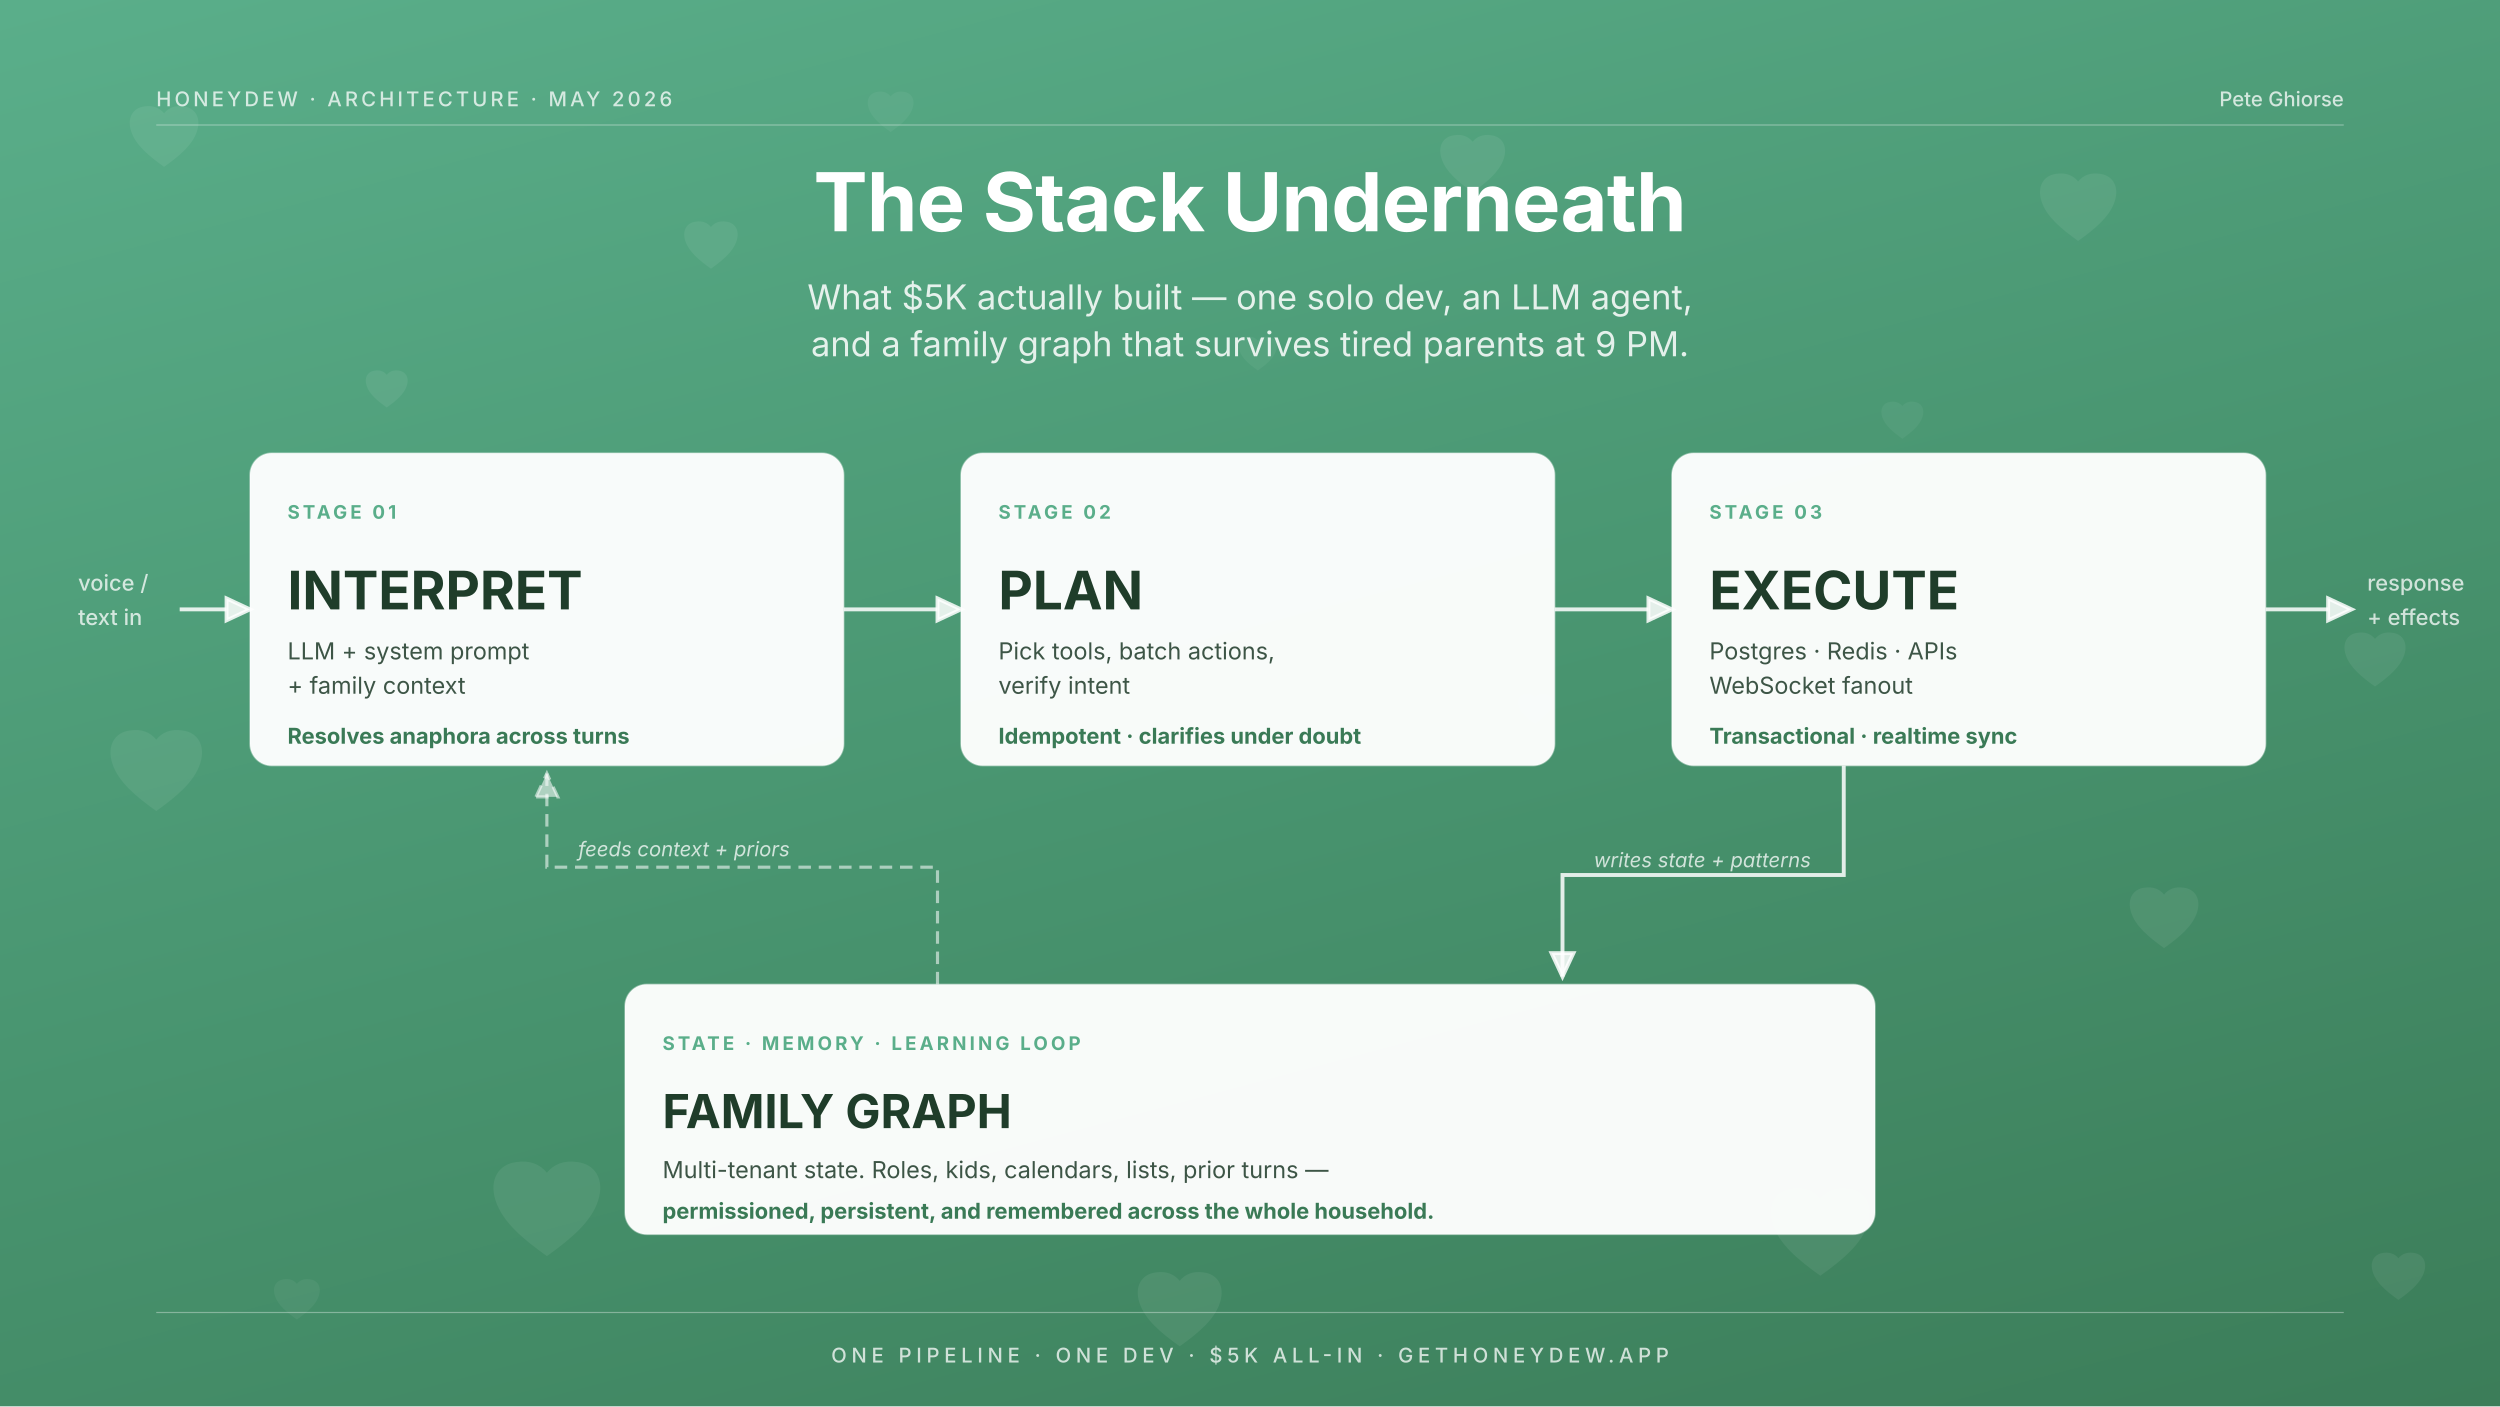
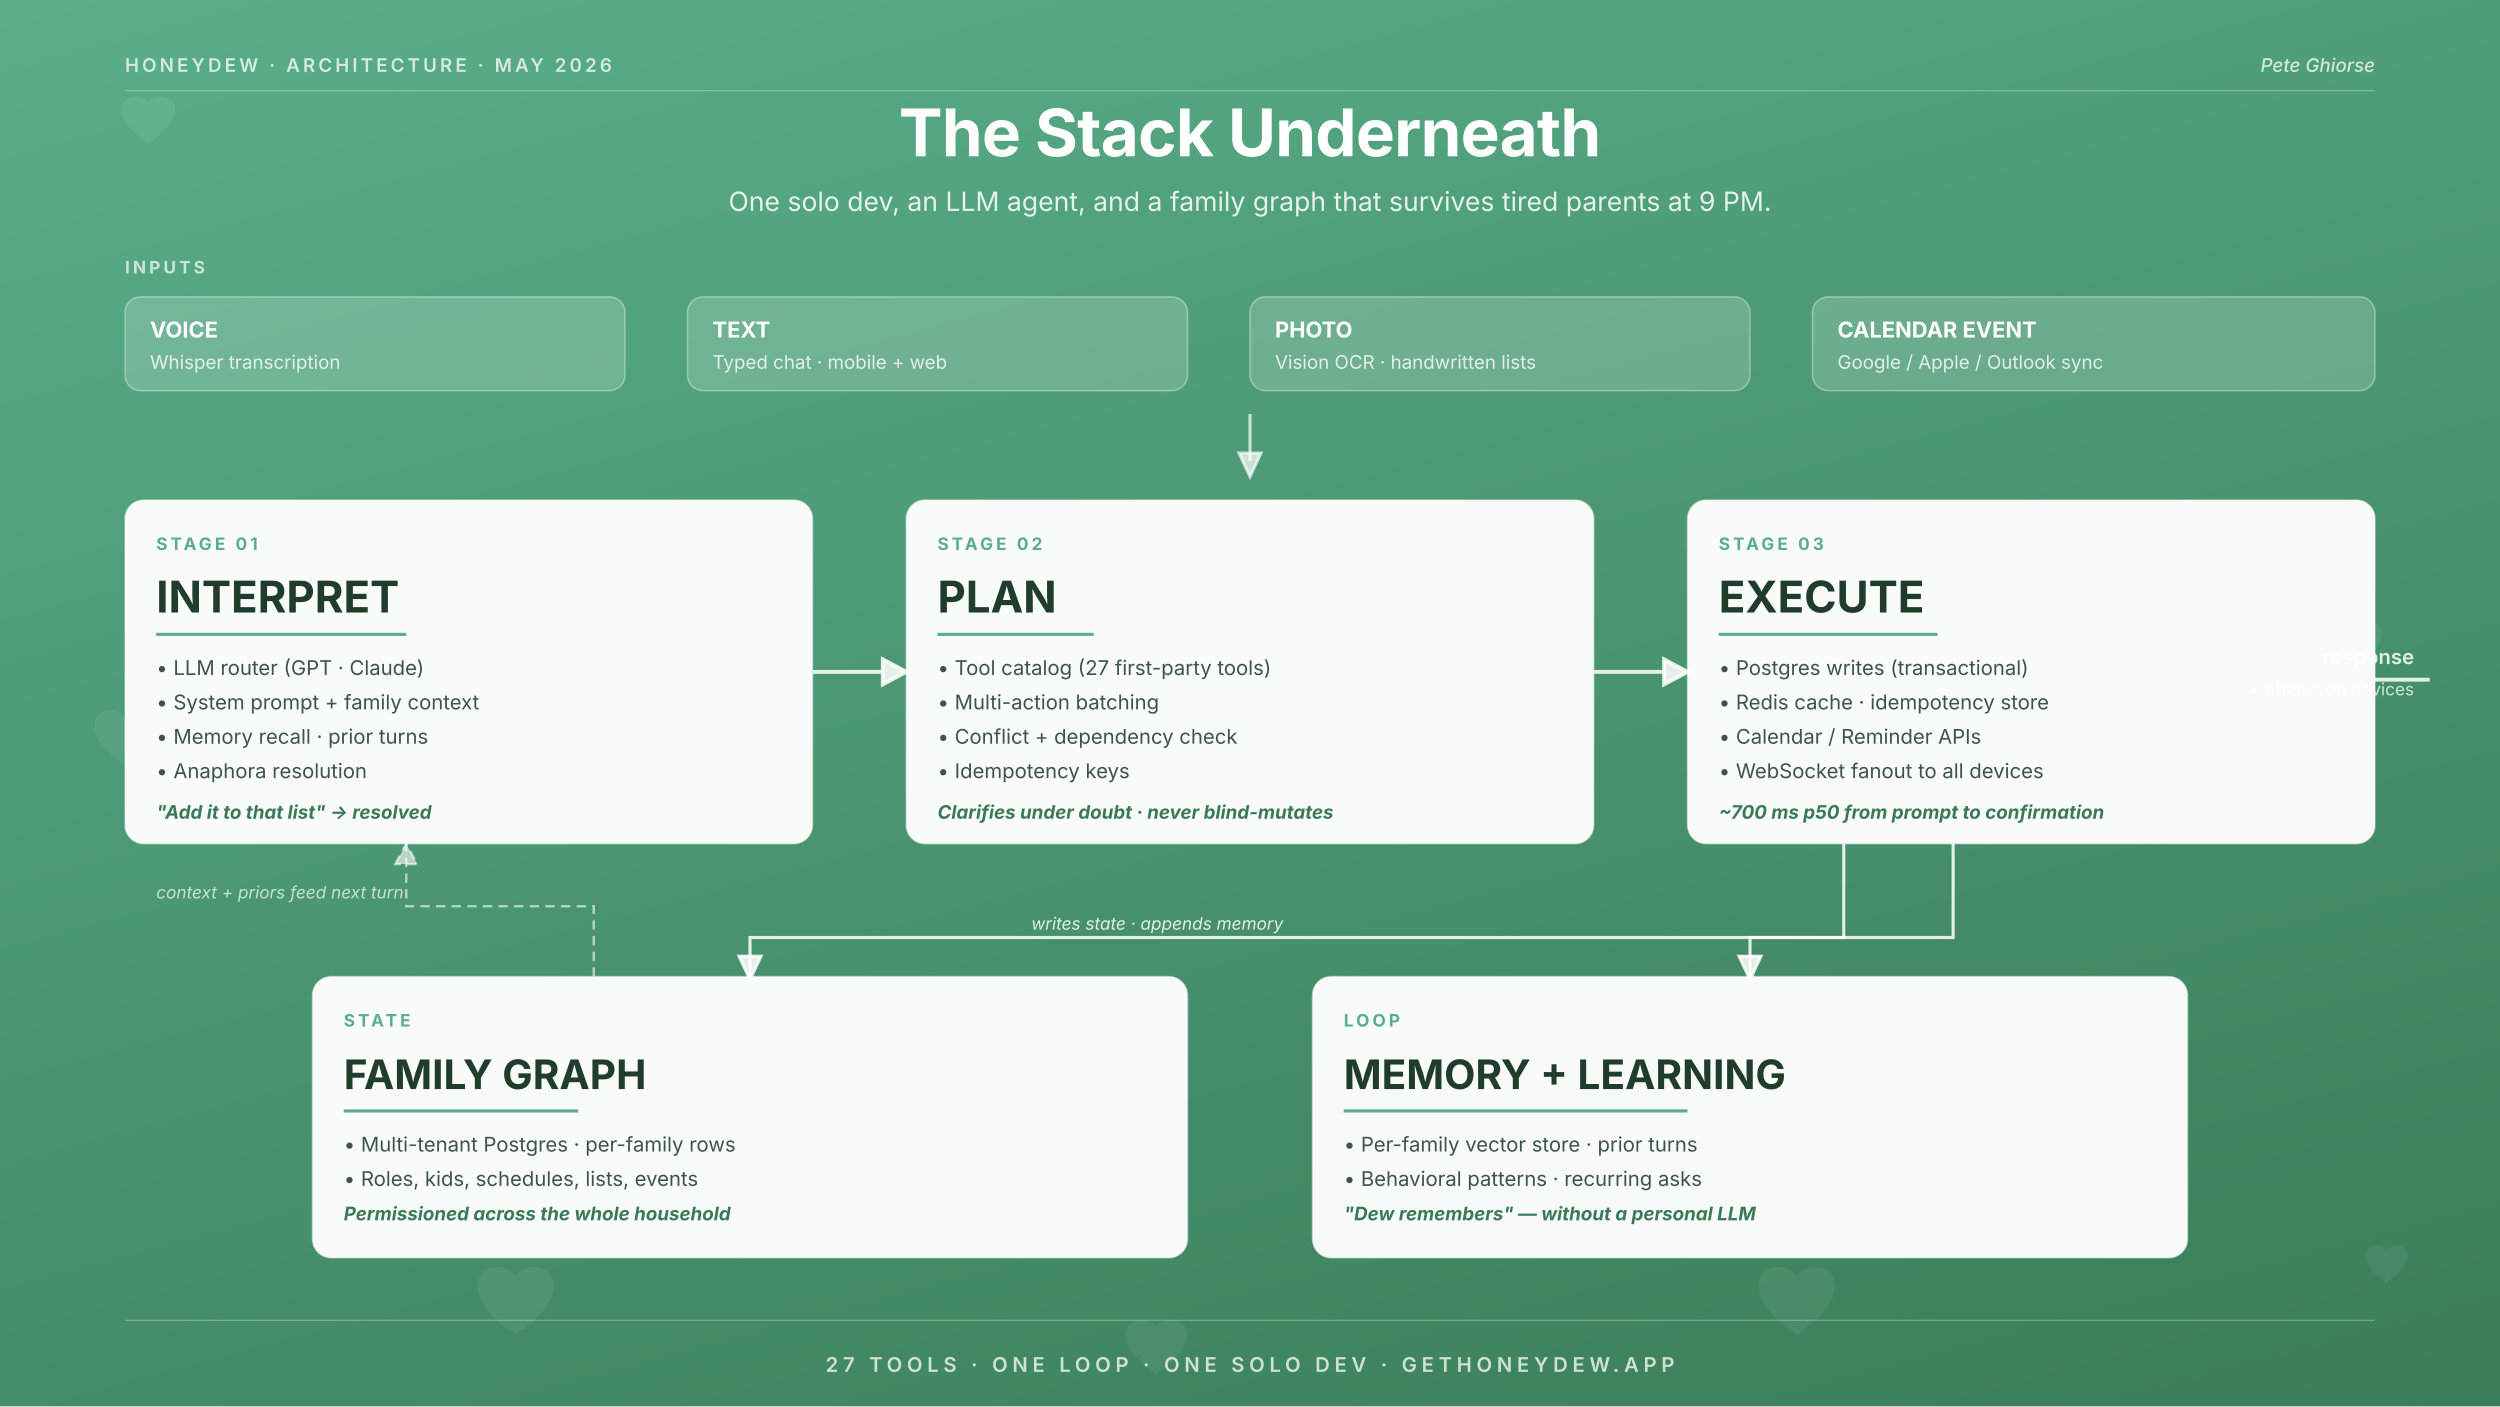
<svg xmlns="http://www.w3.org/2000/svg" viewBox="0 0 1600 900" font-family="-apple-system, BlinkMacSystemFont, 'Inter', 'Helvetica Neue', sans-serif">
  <defs>
    <linearGradient id="bgGrad" x1="0%" y1="0%" x2="100%" y2="100%" gradientTransform="rotate(20)">
      <stop offset="0%" stop-color="#5AAE8A" />
      <stop offset="50%" stop-color="#48946F" />
      <stop offset="100%" stop-color="#3A7A56" />
    </linearGradient>
    <symbol id="hdHeart" viewBox="0 0 512 512">
      <path d="M256 380 C 200 340, 152 300, 136 250 C 120 200, 144 165, 184 160 C 216 155, 240 165, 256 185 C 272 165, 296 155, 328 160 C 368 165, 392 200, 376 250 C 360 300, 312 340, 256 380 Z" fill="currentColor" />
    </symbol>
-     <radialGradient id="halo" cx="50%" cy="50%" r="50%">
-       <stop offset="0%" stop-color="rgba(255,255,255,0.18)" />
-       <stop offset="100%" stop-color="rgba(255,255,255,0)" />
-     </radialGradient>
  </defs>
  <rect width="1600" height="900" fill="url(#bgGrad)" />
-   <g color="rgba(255,255,255,0.07)" opacity="1">
-     <use href="#hdHeart" x="60" y="40" width="90" height="90" />
-     <use href="#hdHeart" x="280" y="700" width="140" height="140" />
-     <use href="#hdHeart" x="420" y="120" width="70" height="70" />
-     <use href="#hdHeart" x="700" y="780" width="110" height="110" />
-     <use href="#hdHeart" x="900" y="60" width="85" height="85" />
-     <use href="#hdHeart" x="1100" y="720" width="130" height="130" />
-     <use href="#hdHeart" x="1280" y="80" width="100" height="100" />
-     <use href="#hdHeart" x="1480" y="380" width="80" height="80" />
-     <use href="#hdHeart" x="40" y="430" width="120" height="120" />
-     <use href="#hdHeart" x="1500" y="780" width="70" height="70" />
-     <use href="#hdHeart" x="220" y="220" width="55" height="55" />
-     <use href="#hdHeart" x="1340" y="540" width="90" height="90" />
+   <g color="rgba(255,255,255,0.06)">
+     <use href="#hdHeart" x="60" y="40" width="70" height="70" />
+     <use href="#hdHeart" x="280" y="780" width="100" height="100" />
+     <use href="#hdHeart" x="700" y="820" width="80" height="80" />
+     <use href="#hdHeart" x="1100" y="780" width="100" height="100" />
+     <use href="#hdHeart" x="1480" y="380" width="60" height="60" />
+     <use href="#hdHeart" x="40" y="430" width="80" height="80" />
+     <use href="#hdHeart" x="1500" y="780" width="55" height="55" />
  </g>
-   <g color="rgba(255,255,255,0.05)">
-     <use href="#hdHeart" x="540" y="40" width="60" height="60" />
-     <use href="#hdHeart" x="780" y="200" width="50" height="50" />
-     <use href="#hdHeart" x="1190" y="240" width="55" height="55" />
-     <use href="#hdHeart" x="160" y="800" width="60" height="60" />
-     <use href="#hdHeart" x="960" y="430" width="45" height="45" />
+   <line x1="80" y1="58" x2="1520" y2="58" stroke="rgba(255,255,255,0.3)" stroke-width="0.75" />
+   <text x="80" y="46" fill="rgba(255,255,255,0.75)" font-size="12" letter-spacing="2" font-weight="600">HONEYDEW · ARCHITECTURE · MAY 2026</text>
+   <text x="1520" y="46" text-anchor="end" fill="rgba(255,255,255,0.75)" font-size="12" font-weight="500" font-style="italic">Pete Ghiorse</text>
+   <text x="800" y="100" text-anchor="middle" fill="#FFFFFF" font-size="42" font-weight="700" letter-spacing="-0.5">The Stack Underneath</text>
+   <text x="800" y="135" text-anchor="middle" fill="rgba(255,255,255,0.85)" font-size="17" font-weight="400">One solo dev, an LLM agent, and a family graph that survives tired parents at 9 PM.</text>
+   <g transform="translate(80, 175)">
+     <text x="0" y="0" fill="rgba(255,255,255,0.7)" font-size="11" letter-spacing="2" font-weight="700">INPUTS</text>
+     <g transform="translate(0, 15)">
+       <rect width="320" height="60" rx="10" fill="rgba(255,255,255,0.18)" stroke="rgba(255,255,255,0.35)" stroke-width="1" />
+       <text x="16" y="26" fill="#FFFFFF" font-size="14" font-weight="700">VOICE</text>
+       <text x="16" y="46" fill="rgba(255,255,255,0.8)" font-size="12">Whisper transcription</text>
+     </g>
+     <g transform="translate(360, 15)">
+       <rect width="320" height="60" rx="10" fill="rgba(255,255,255,0.18)" stroke="rgba(255,255,255,0.35)" stroke-width="1" />
+       <text x="16" y="26" fill="#FFFFFF" font-size="14" font-weight="700">TEXT</text>
+       <text x="16" y="46" fill="rgba(255,255,255,0.8)" font-size="12">Typed chat · mobile + web</text>
+     </g>
+     <g transform="translate(720, 15)">
+       <rect width="320" height="60" rx="10" fill="rgba(255,255,255,0.18)" stroke="rgba(255,255,255,0.35)" stroke-width="1" />
+       <text x="16" y="26" fill="#FFFFFF" font-size="14" font-weight="700">PHOTO</text>
+       <text x="16" y="46" fill="rgba(255,255,255,0.8)" font-size="12">Vision OCR · handwritten lists</text>
+     </g>
+     <g transform="translate(1080, 15)">
+       <rect width="360" height="60" rx="10" fill="rgba(255,255,255,0.18)" stroke="rgba(255,255,255,0.35)" stroke-width="1" />
+       <text x="16" y="26" fill="#FFFFFF" font-size="14" font-weight="700">CALENDAR EVENT</text>
+       <text x="16" y="46" fill="rgba(255,255,255,0.8)" font-size="12">Google / Apple / Outlook sync</text>
+     </g>
  </g>
-   <line x1="100" y1="80" x2="1500" y2="80" stroke="rgba(255,255,255,0.35)" stroke-width="0.75" />
-   <text x="100" y="68" fill="rgba(255,255,255,0.75)" font-size="13" letter-spacing="2" font-weight="500">HONEYDEW · ARCHITECTURE · MAY 2026</text>
-   <text x="1500" y="68" text-anchor="end" fill="rgba(255,255,255,0.75)" font-size="13" font-weight="500">Pete Ghiorse</text>
-   <text x="800" y="148" text-anchor="middle" fill="#FFFFFF" font-size="52" font-weight="700" letter-spacing="-0.5">The Stack Underneath</text>
-   <text x="800" y="198" text-anchor="middle" fill="rgba(255,255,255,0.85)" font-size="22" font-weight="400">What $5K actually built — one solo dev, an LLM agent,</text>
-   <text x="800" y="228" text-anchor="middle" fill="rgba(255,255,255,0.85)" font-size="22" font-weight="400">and a family graph that survives tired parents at 9 PM.</text>
-   <g transform="translate(160, 290)">
-     <rect width="380" height="200" rx="14" fill="rgba(255,255,255,0.96)" stroke="rgba(255,255,255,0.4)" stroke-width="1" />
-     <text x="24" y="42" fill="#5AAE8A" font-size="12" letter-spacing="2" font-weight="700">STAGE 01</text>
-     <text x="24" y="100" fill="#1F3D2A" font-size="34" font-weight="700">INTERPRET</text>
-     <text x="24" y="132" fill="#3D5546" font-size="15">LLM + system prompt</text>
-     <text x="24" y="154" fill="#3D5546" font-size="15">+ family context</text>
-     <text x="24" y="186" fill="#3A7A56" font-size="14" font-weight="700">Resolves anaphora across turns</text>
+   <g stroke="rgba(255,255,255,0.7)" stroke-width="2" fill="none">
+     <line x1="800" y1="265" x2="800" y2="295" />
+     <polygon points="793,290 800,305 807,290" fill="rgba(255,255,255,0.7)" />
+   </g>
+   <g transform="translate(80, 320)">
+     <rect width="440" height="220" rx="12" fill="rgba(255,255,255,0.96)" stroke="rgba(255,255,255,0.4)" stroke-width="1" />
+     <text x="20" y="32" fill="#5AAE8A" font-size="11" letter-spacing="2" font-weight="700">STAGE 01</text>
+     <text x="20" y="72" fill="#1F3D2A" font-size="28" font-weight="700">INTERPRET</text>
+     <line x1="20" y1="86" x2="180" y2="86" stroke="#5AAE8A" stroke-width="2" />
+     <text x="20" y="112" fill="#3D5546" font-size="13">• LLM router (GPT · Claude)</text>
+     <text x="20" y="134" fill="#3D5546" font-size="13">• System prompt + family context</text>
+     <text x="20" y="156" fill="#3D5546" font-size="13">• Memory recall · prior turns</text>
+     <text x="20" y="178" fill="#3D5546" font-size="13">• Anaphora resolution</text>
+     <text x="20" y="204" fill="#3A7A56" font-size="12" font-weight="700" font-style="italic">"Add it to that list" → resolved</text>
  </g>
  <g stroke="rgba(255,255,255,0.85)" stroke-width="2.5" fill="none">
-     <line x1="540" y1="390" x2="600" y2="390" />
-     <polygon points="600,383 615,390 600,397" fill="rgba(255,255,255,0.85)" />
+     <line x1="520" y1="430" x2="565" y2="430" />
+     <polygon points="565,422 580,430 565,438" fill="rgba(255,255,255,0.85)" />
  </g>
-   <g transform="translate(615, 290)">
-     <rect width="380" height="200" rx="14" fill="rgba(255,255,255,0.96)" stroke="rgba(255,255,255,0.4)" stroke-width="1" />
-     <text x="24" y="42" fill="#5AAE8A" font-size="12" letter-spacing="2" font-weight="700">STAGE 02</text>
-     <text x="24" y="100" fill="#1F3D2A" font-size="34" font-weight="700">PLAN</text>
-     <text x="24" y="132" fill="#3D5546" font-size="15">Pick tools, batch actions,</text>
-     <text x="24" y="154" fill="#3D5546" font-size="15">verify intent</text>
-     <text x="24" y="186" fill="#3A7A56" font-size="14" font-weight="700">Idempotent · clarifies under doubt</text>
+   <g transform="translate(580, 320)">
+     <rect width="440" height="220" rx="12" fill="rgba(255,255,255,0.96)" stroke="rgba(255,255,255,0.4)" stroke-width="1" />
+     <text x="20" y="32" fill="#5AAE8A" font-size="11" letter-spacing="2" font-weight="700">STAGE 02</text>
+     <text x="20" y="72" fill="#1F3D2A" font-size="28" font-weight="700">PLAN</text>
+     <line x1="20" y1="86" x2="120" y2="86" stroke="#5AAE8A" stroke-width="2" />
+     <text x="20" y="112" fill="#3D5546" font-size="13">• Tool catalog (27 first-party tools)</text>
+     <text x="20" y="134" fill="#3D5546" font-size="13">• Multi-action batching</text>
+     <text x="20" y="156" fill="#3D5546" font-size="13">• Conflict + dependency check</text>
+     <text x="20" y="178" fill="#3D5546" font-size="13">• Idempotency keys</text>
+     <text x="20" y="204" fill="#3A7A56" font-size="12" font-weight="700" font-style="italic">Clarifies under doubt · never blind-mutates</text>
  </g>
  <g stroke="rgba(255,255,255,0.85)" stroke-width="2.5" fill="none">
-     <line x1="995" y1="390" x2="1055" y2="390" />
-     <polygon points="1055,383 1070,390 1055,397" fill="rgba(255,255,255,0.85)" />
+     <line x1="1020" y1="430" x2="1065" y2="430" />
+     <polygon points="1065,422 1080,430 1065,438" fill="rgba(255,255,255,0.85)" />
  </g>
-   <g transform="translate(1070, 290)">
-     <rect width="380" height="200" rx="14" fill="rgba(255,255,255,0.96)" stroke="rgba(255,255,255,0.4)" stroke-width="1" />
-     <text x="24" y="42" fill="#5AAE8A" font-size="12" letter-spacing="2" font-weight="700">STAGE 03</text>
-     <text x="24" y="100" fill="#1F3D2A" font-size="34" font-weight="700">EXECUTE</text>
-     <text x="24" y="132" fill="#3D5546" font-size="15">Postgres · Redis · APIs</text>
-     <text x="24" y="154" fill="#3D5546" font-size="15">WebSocket fanout</text>
-     <text x="24" y="186" fill="#3A7A56" font-size="14" font-weight="700">Transactional · realtime sync</text>
+   <g transform="translate(1080, 320)">
+     <rect width="440" height="220" rx="12" fill="rgba(255,255,255,0.96)" stroke="rgba(255,255,255,0.4)" stroke-width="1" />
+     <text x="20" y="32" fill="#5AAE8A" font-size="11" letter-spacing="2" font-weight="700">STAGE 03</text>
+     <text x="20" y="72" fill="#1F3D2A" font-size="28" font-weight="700">EXECUTE</text>
+     <line x1="20" y1="86" x2="160" y2="86" stroke="#5AAE8A" stroke-width="2" />
+     <text x="20" y="112" fill="#3D5546" font-size="13">• Postgres writes (transactional)</text>
+     <text x="20" y="134" fill="#3D5546" font-size="13">• Redis cache · idempotency store</text>
+     <text x="20" y="156" fill="#3D5546" font-size="13">• Calendar / Reminder APIs</text>
+     <text x="20" y="178" fill="#3D5546" font-size="13">• WebSocket fanout to all devices</text>
+     <text x="20" y="204" fill="#3A7A56" font-size="12" font-weight="700" font-style="italic">~700 ms p50 from prompt to confirmation</text>
  </g>
-   <text x="50" y="378" fill="rgba(255,255,255,0.75)" font-size="14" font-weight="500">voice /</text>
-   <text x="50" y="400" fill="rgba(255,255,255,0.75)" font-size="14" font-weight="500">text in</text>
+   <g stroke="rgba(255,255,255,0.85)" stroke-width="2" fill="none">
+     <path d="M 1180 540 L 1180 600 L 480 600 L 480 625" />
+     <polygon points="473,612 480,627 487,612" fill="rgba(255,255,255,0.85)" />
+   </g>
+   <text x="660" y="595" fill="rgba(255,255,255,0.85)" font-size="11" font-style="italic">writes state · appends memory</text>
+   <g stroke="rgba(255,255,255,0.85)" stroke-width="2" fill="none">
+     <path d="M 1250 540 L 1250 600 L 1120 600 L 1120 625" />
+     <polygon points="1113,612 1120,627 1127,612" fill="rgba(255,255,255,0.85)" />
+   </g>
+   <g stroke="rgba(255,255,255,0.6)" stroke-width="1.5" fill="none" stroke-dasharray="6,4">
+     <path d="M 380 625 L 380 580 L 260 580 L 260 540" />
+     <polygon points="253,553 260,540 267,553" fill="rgba(255,255,255,0.6)" />
+   </g>
+   <text x="100" y="575" fill="rgba(255,255,255,0.7)" font-size="11" font-style="italic">context + priors feed next turn</text>
+   <g transform="translate(200, 625)">
+     <rect width="560" height="180" rx="12" fill="rgba(255,255,255,0.96)" stroke="rgba(255,255,255,0.4)" stroke-width="1" />
+     <text x="20" y="32" fill="#5AAE8A" font-size="11" letter-spacing="2" font-weight="700">STATE</text>
+     <text x="20" y="72" fill="#1F3D2A" font-size="26" font-weight="700">FAMILY GRAPH</text>
+     <line x1="20" y1="86" x2="170" y2="86" stroke="#5AAE8A" stroke-width="2" />
+     <text x="20" y="112" fill="#3D5546" font-size="13">• Multi-tenant Postgres · per-family rows</text>
+     <text x="20" y="134" fill="#3D5546" font-size="13">• Roles, kids, schedules, lists, events</text>
+     <text x="20" y="156" fill="#3A7A56" font-size="12" font-weight="700" font-style="italic">Permissioned across the whole household</text>
+   </g>
+   <g transform="translate(840, 625)">
+     <rect width="560" height="180" rx="12" fill="rgba(255,255,255,0.96)" stroke="rgba(255,255,255,0.4)" stroke-width="1" />
+     <text x="20" y="32" fill="#5AAE8A" font-size="11" letter-spacing="2" font-weight="700">LOOP</text>
+     <text x="20" y="72" fill="#1F3D2A" font-size="26" font-weight="700">MEMORY + LEARNING</text>
+     <line x1="20" y1="86" x2="240" y2="86" stroke="#5AAE8A" stroke-width="2" />
+     <text x="20" y="112" fill="#3D5546" font-size="13">• Per-family vector store · prior turns</text>
+     <text x="20" y="134" fill="#3D5546" font-size="13">• Behavioral patterns · recurring asks</text>
+     <text x="20" y="156" fill="#3A7A56" font-size="12" font-weight="700" font-style="italic">"Dew remembers" — without a personal LLM</text>
+   </g>
+   <text x="1545" y="425" fill="rgba(255,255,255,0.85)" font-size="13" font-weight="600" text-anchor="end">response</text>
+   <text x="1545" y="445" fill="rgba(255,255,255,0.75)" font-size="11" text-anchor="end">+ effects on devices</text>
  <g stroke="rgba(255,255,255,0.85)" stroke-width="2.5" fill="none">
-     <line x1="115" y1="390" x2="145" y2="390" />
-     <polygon points="145,383 160,390 145,397" fill="rgba(255,255,255,0.85)" />
+     <line x1="1520" y1="435" x2="1555" y2="435" />
  </g>
-   <g stroke="rgba(255,255,255,0.85)" stroke-width="2.5" fill="none">
-     <line x1="1450" y1="390" x2="1490" y2="390" />
-     <polygon points="1490,383 1505,390 1490,397" fill="rgba(255,255,255,0.85)" />
-   </g>
-   <text x="1515" y="378" fill="rgba(255,255,255,0.75)" font-size="14" font-weight="500">response</text>
-   <text x="1515" y="400" fill="rgba(255,255,255,0.75)" font-size="14" font-weight="500">+ effects</text>
-   <g transform="translate(400, 630)">
-     <rect width="800" height="160" rx="14" fill="rgba(255,255,255,0.96)" stroke="rgba(255,255,255,0.4)" stroke-width="1" />
-     <text x="24" y="42" fill="#5AAE8A" font-size="12" letter-spacing="2" font-weight="700">STATE · MEMORY · LEARNING LOOP</text>
-     <text x="24" y="92" fill="#1F3D2A" font-size="30" font-weight="700">FAMILY GRAPH</text>
-     <text x="24" y="124" fill="#3D5546" font-size="15">Multi-tenant state. Roles, kids, calendars, lists, prior turns —</text>
-     <text x="24" y="150" fill="#3A7A56" font-size="14" font-weight="700">permissioned, persistent, and remembered across the whole household.</text>
-   </g>
-   <g stroke="rgba(255,255,255,0.85)" stroke-width="2.5" fill="none">
-     <path d="M 1180 490 L 1180 560 L 1000 560 L 1000 625" />
-     <polygon points="993,610 1000,625 1007,610" fill="rgba(255,255,255,0.85)" />
-   </g>
-   <text x="1020" y="555" fill="rgba(255,255,255,0.75)" font-size="13" font-style="italic">writes state + patterns</text>
-   <g stroke="rgba(255,255,255,0.55)" stroke-width="2" fill="none" stroke-dasharray="8,5">
-     <path d="M 600 630 L 600 555 L 350 555 L 350 495" />
-     <polygon points="343,510 350,495 357,510" fill="rgba(255,255,255,0.55)" />
-   </g>
-   <text x="370" y="548" fill="rgba(255,255,255,0.75)" font-size="13" font-style="italic">feeds context + priors</text>
-   <line x1="100" y1="840" x2="1500" y2="840" stroke="rgba(255,255,255,0.35)" stroke-width="0.75" />
-   <text x="800" y="872" text-anchor="middle" fill="rgba(255,255,255,0.75)" font-size="13" letter-spacing="3" font-weight="500">ONE PIPELINE · ONE DEV · $5K ALL-IN · GETHONEYDEW.APP</text>
+   <line x1="80" y1="845" x2="1520" y2="845" stroke="rgba(255,255,255,0.3)" stroke-width="0.75" />
+   <text x="800" y="878" text-anchor="middle" fill="rgba(255,255,255,0.75)" font-size="13" letter-spacing="3" font-weight="600">27 TOOLS · ONE LOOP · ONE SOLO DEV · GETHONEYDEW.APP</text>
</svg>
